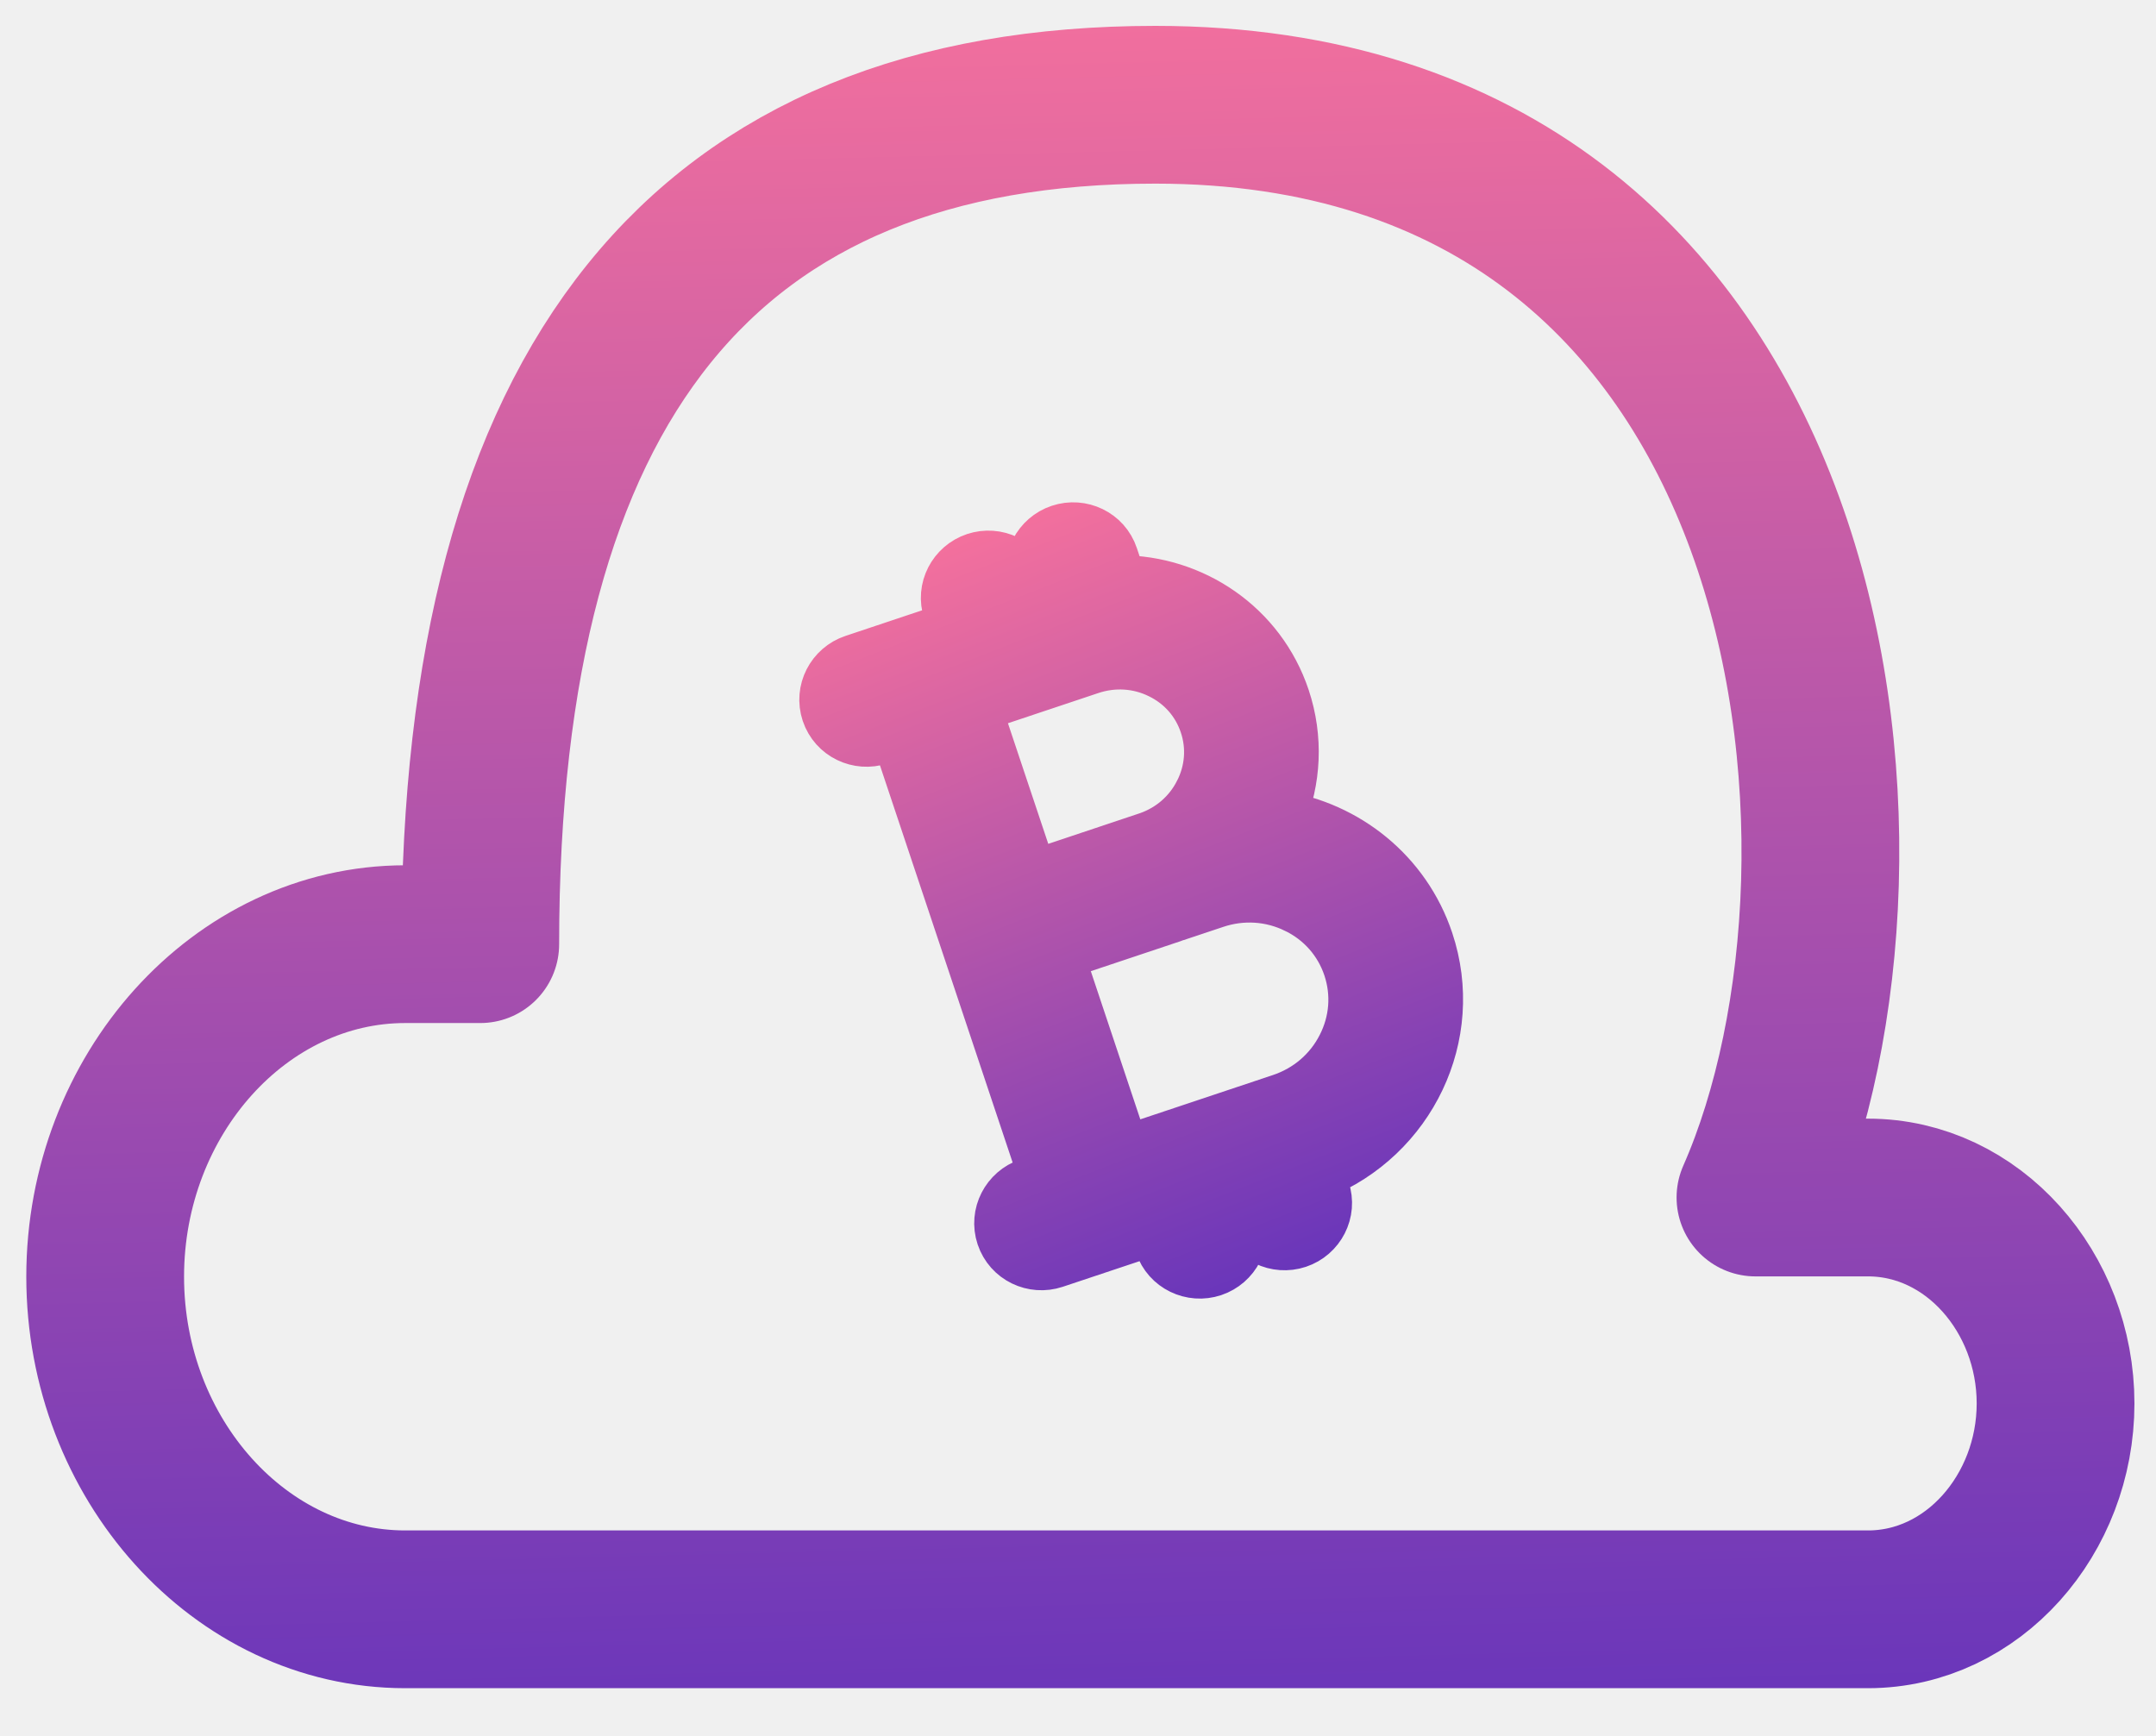
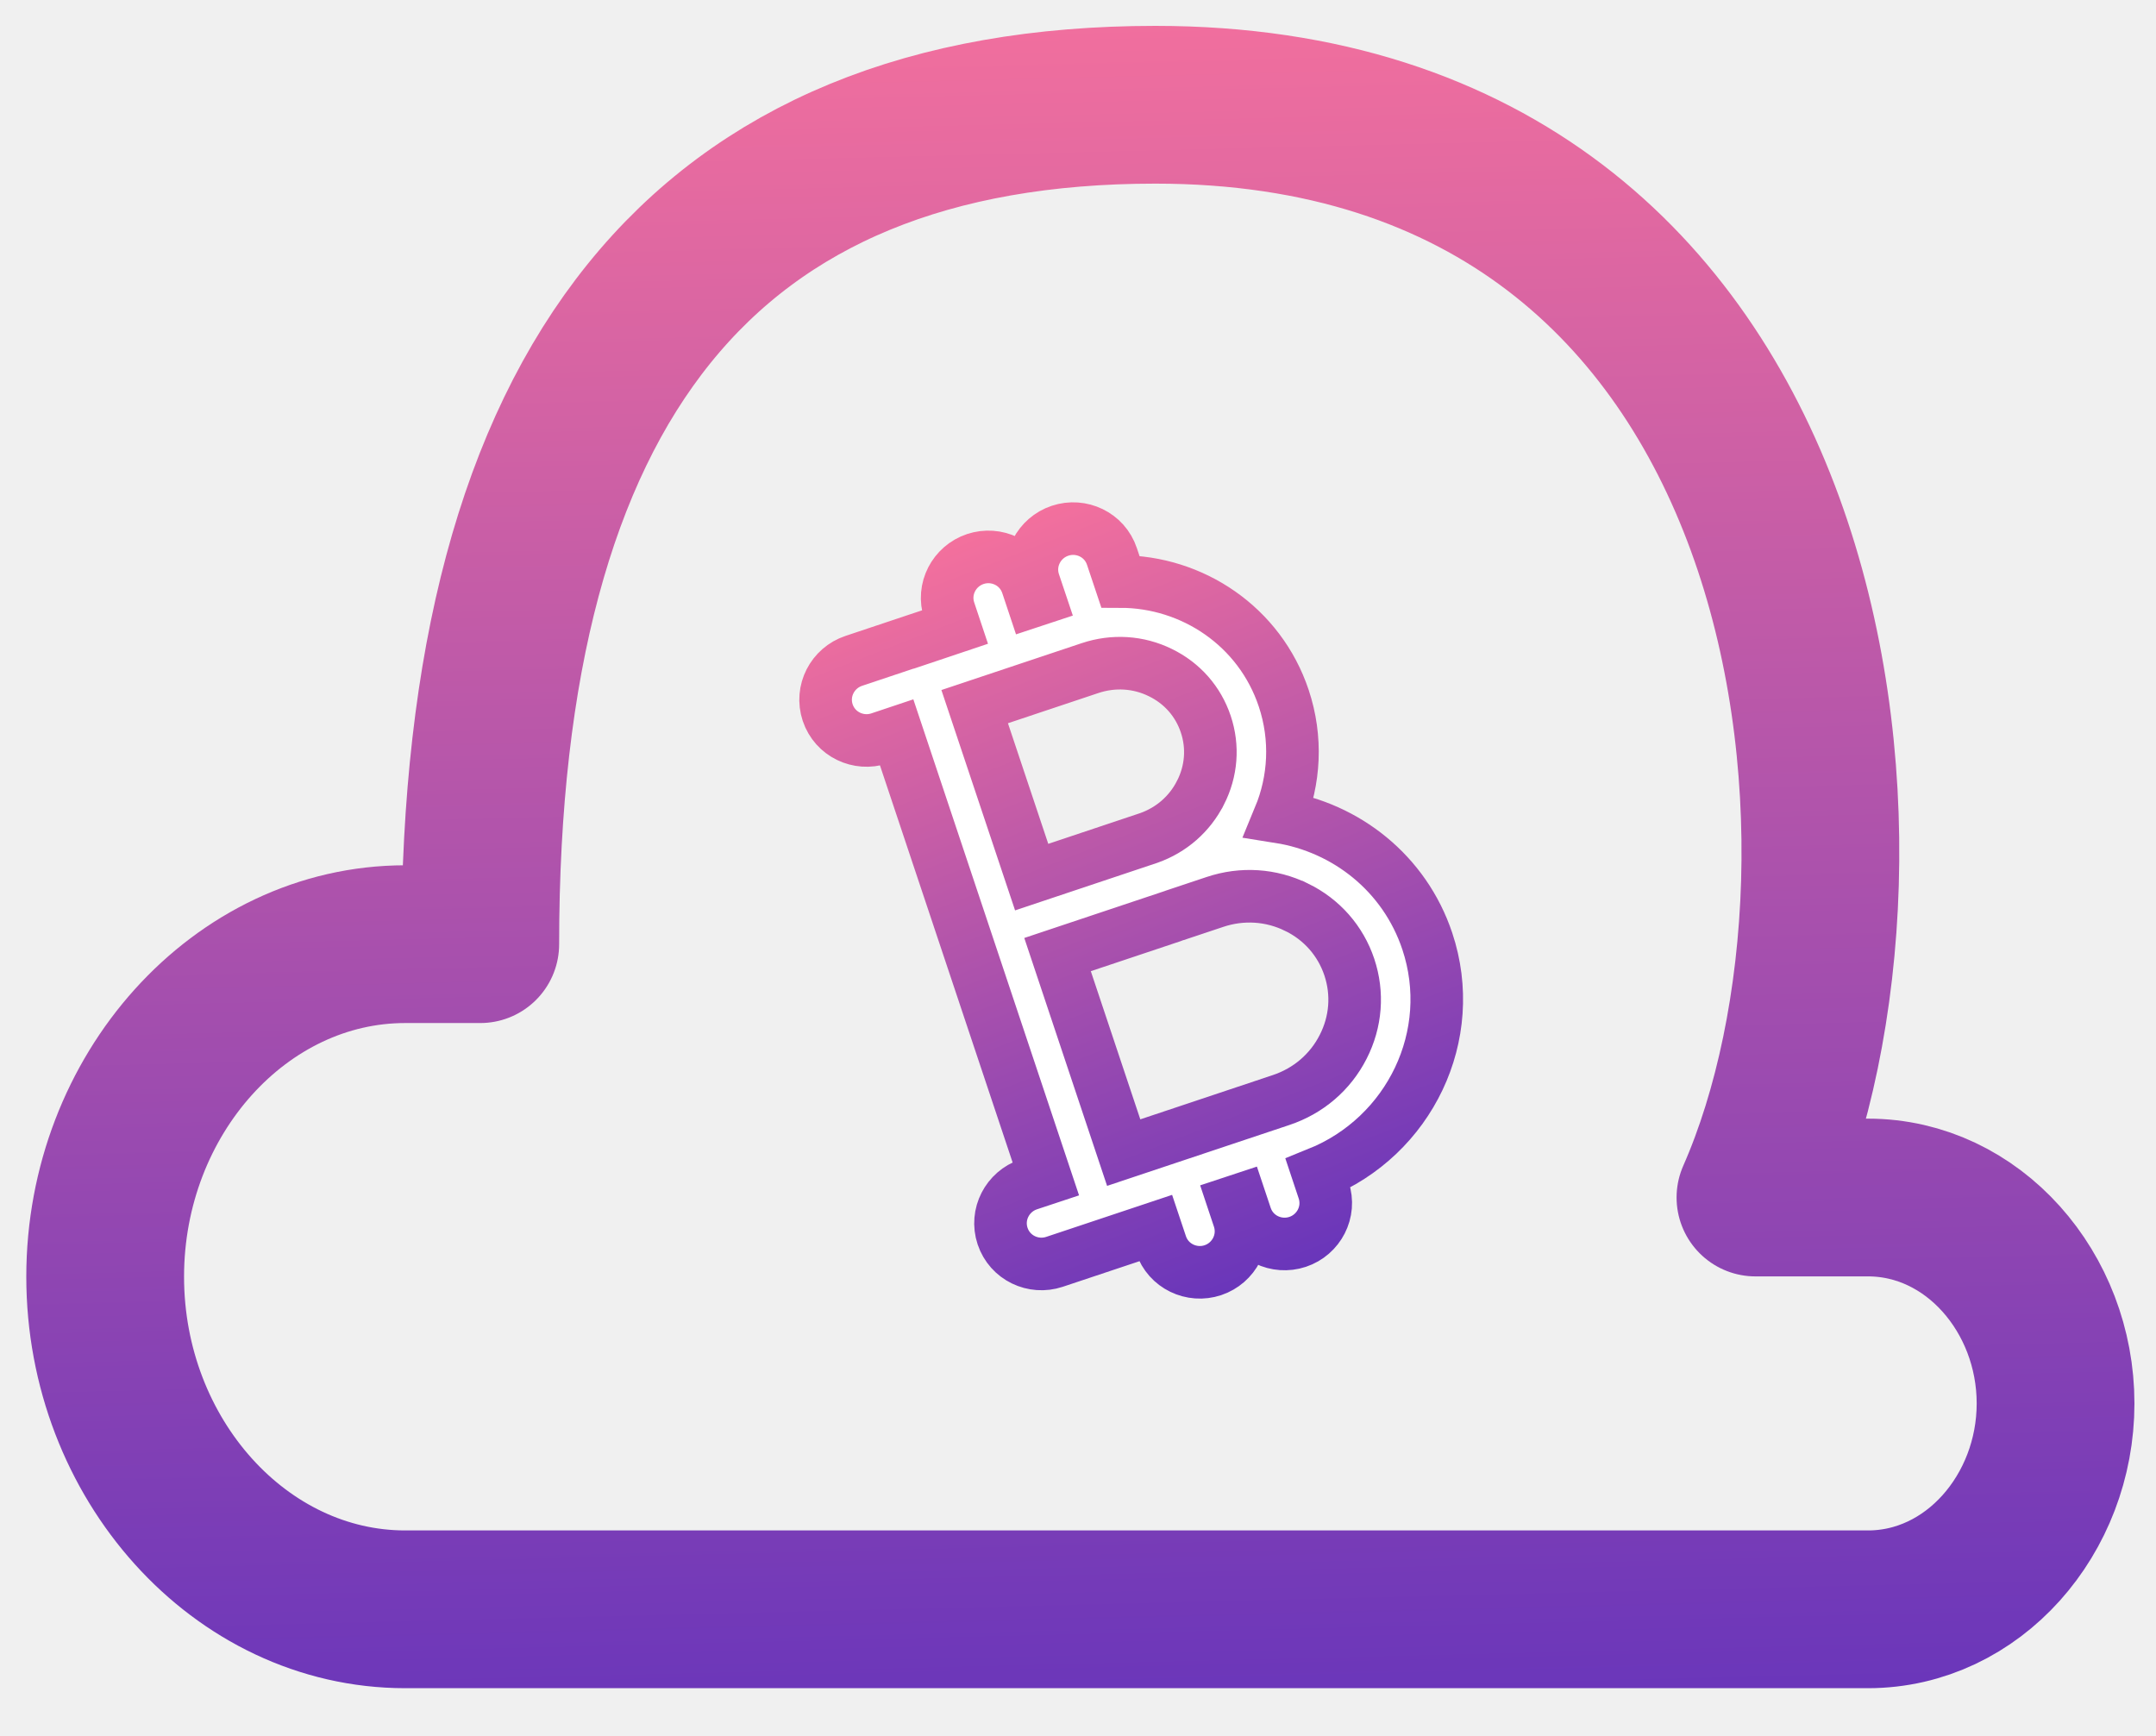
- <svg xmlns="http://www.w3.org/2000/svg" width="41" height="33" viewBox="0 0 41 33" fill="none">
+ <svg xmlns="http://www.w3.org/2000/svg" width="410" height="330" viewBox="0 0 41 33" fill="none">
  <path d="M26.251 30.604H35.523C37.52 30.604 39.09 28.797 39.09 26.689C39.09 24.581 37.52 22.773 35.523 22.773C34.81 22.773 34.097 22.773 33.383 22.773C36.237 16.298 34.81 1.992 21.971 1.992C13.412 1.992 9.133 7.263 9.133 17.955H7.706C4.568 17.955 2 20.816 2 24.279C2 27.743 4.568 30.604 7.706 30.604H14.839H26.251Z" stroke="url(#paint0_linear)" stroke-width="3" stroke-linecap="round" stroke-linejoin="round" />
-   <path d="M24.331 15.536C24.619 14.84 24.668 14.045 24.412 13.277C23.956 11.912 22.677 11.06 21.305 11.059L21.145 10.581L21.145 10.581C21.007 10.167 20.56 9.959 20.159 10.093C19.758 10.226 19.525 10.662 19.663 11.076L19.768 11.389L19.638 11.432L19.534 11.12C19.534 11.12 19.534 11.12 19.534 11.12C19.395 10.705 18.948 10.497 18.547 10.631C18.146 10.765 17.913 11.2 18.052 11.615L18.156 11.927L17.873 12.022L17.873 12.021L17.398 12.179L16.235 12.568C15.834 12.702 15.602 13.137 15.74 13.552C15.879 13.966 16.326 14.175 16.727 14.041L17.053 13.932L19.887 22.415L19.561 22.523C19.16 22.657 18.928 23.093 19.066 23.507C19.205 23.922 19.652 24.13 20.053 23.996L21.974 23.355L22.078 23.666C22.216 24.08 22.664 24.289 23.065 24.155C23.466 24.021 23.698 23.585 23.56 23.171L23.456 22.859L23.586 22.816L23.69 23.127C23.828 23.542 24.276 23.75 24.677 23.616C25.079 23.482 25.31 23.046 25.171 22.632L25.065 22.314C26.805 21.613 27.74 19.688 27.142 17.897C26.71 16.605 25.597 15.737 24.331 15.536ZM24.363 20.919L21.369 21.919L20.111 18.153L22.304 17.42C22.321 17.415 22.338 17.409 22.349 17.404L23.104 17.152C23.622 16.979 24.171 17.015 24.654 17.251L24.655 17.251C25.137 17.486 25.492 17.891 25.66 18.392C25.827 18.894 25.787 19.43 25.542 19.909L25.542 19.909C25.298 20.388 24.881 20.746 24.363 20.919ZM21.847 15.935L19.619 16.68L18.535 13.438L20.729 12.705C21.175 12.556 21.649 12.586 22.065 12.79L22.065 12.79C22.481 12.992 22.786 13.34 22.93 13.772C23.074 14.203 23.039 14.664 22.829 15.076L22.828 15.077C22.624 15.479 22.278 15.782 21.847 15.935Z" fill="url(#paint1_linear)" stroke="url(#paint2_linear)" />
+   <path d="M24.331 15.536C24.619 14.84 24.668 14.045 24.412 13.277C23.956 11.912 22.677 11.06 21.305 11.059L21.145 10.581L21.145 10.581C21.007 10.167 20.56 9.959 20.159 10.093C19.758 10.226 19.525 10.662 19.663 11.076L19.768 11.389L19.638 11.432L19.534 11.12C19.534 11.12 19.534 11.12 19.534 11.12C19.395 10.705 18.948 10.497 18.547 10.631C18.146 10.765 17.913 11.2 18.052 11.615L18.156 11.927L17.873 12.022L17.873 12.021L17.398 12.179L16.235 12.568C15.834 12.702 15.602 13.137 15.74 13.552C15.879 13.966 16.326 14.175 16.727 14.041L17.053 13.932L19.887 22.415L19.561 22.523C19.16 22.657 18.928 23.093 19.066 23.507C19.205 23.922 19.652 24.13 20.053 23.996L21.974 23.355L22.078 23.666C22.216 24.08 22.664 24.289 23.065 24.155C23.466 24.021 23.698 23.585 23.56 23.171L23.456 22.859L23.586 22.816L23.69 23.127C23.828 23.542 24.276 23.75 24.677 23.616C25.079 23.482 25.31 23.046 25.171 22.632L25.065 22.314C26.805 21.613 27.74 19.688 27.142 17.897C26.71 16.605 25.597 15.737 24.331 15.536ZM24.363 20.919L21.369 21.919L20.111 18.153L22.304 17.42C22.321 17.415 22.338 17.409 22.349 17.404L23.104 17.152C23.622 16.979 24.171 17.015 24.654 17.251L24.655 17.251C25.137 17.486 25.492 17.891 25.66 18.392C25.827 18.894 25.787 19.43 25.542 19.909L25.542 19.909C25.298 20.388 24.881 20.746 24.363 20.919ZM21.847 15.935L19.619 16.68L18.535 13.438L20.729 12.705C21.175 12.556 21.649 12.586 22.065 12.79L22.065 12.79C22.481 12.992 22.786 13.34 22.93 13.772C23.074 14.203 23.039 14.664 22.829 15.076L22.828 15.077C22.624 15.479 22.278 15.782 21.847 15.935Z" fill="white" stroke="url(#paint2_linear)" />
  <defs>
    <linearGradient id="paint0_linear" x1="22.399" y1="-2.512" x2="23.645" y2="48.195" gradientUnits="userSpaceOnUse">
      <stop stop-color="#FD749B" />
      <stop offset="1" stop-color="#281AC8" />
    </linearGradient>
    <linearGradient id="paint1_linear" x1="19.517" y1="8.634" x2="28.061" y2="30.505" gradientUnits="userSpaceOnUse">
      <stop stop-color="#FD749B" />
      <stop offset="1" stop-color="#281AC8" />
    </linearGradient>
    <linearGradient id="paint2_linear" x1="19.517" y1="8.634" x2="28.061" y2="30.505" gradientUnits="userSpaceOnUse">
      <stop stop-color="#FD749B" />
      <stop offset="1" stop-color="#281AC8" />
    </linearGradient>
  </defs>
</svg>
